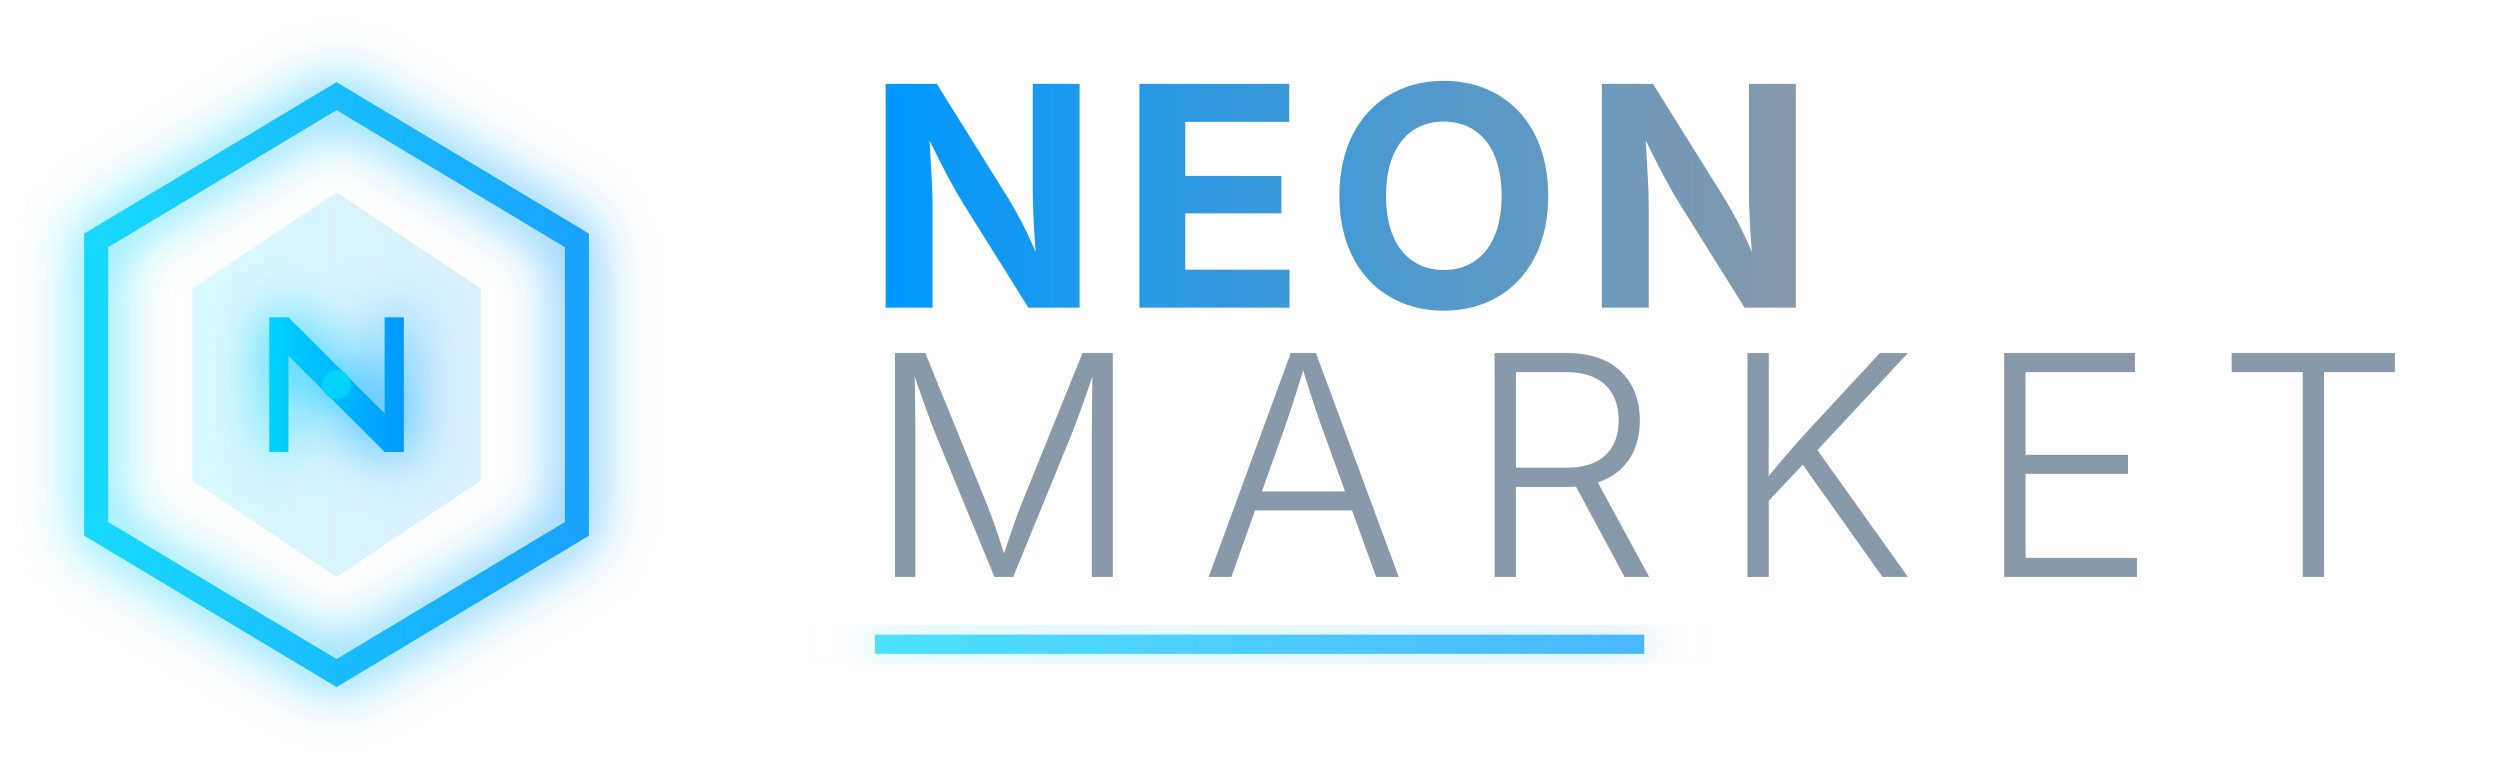
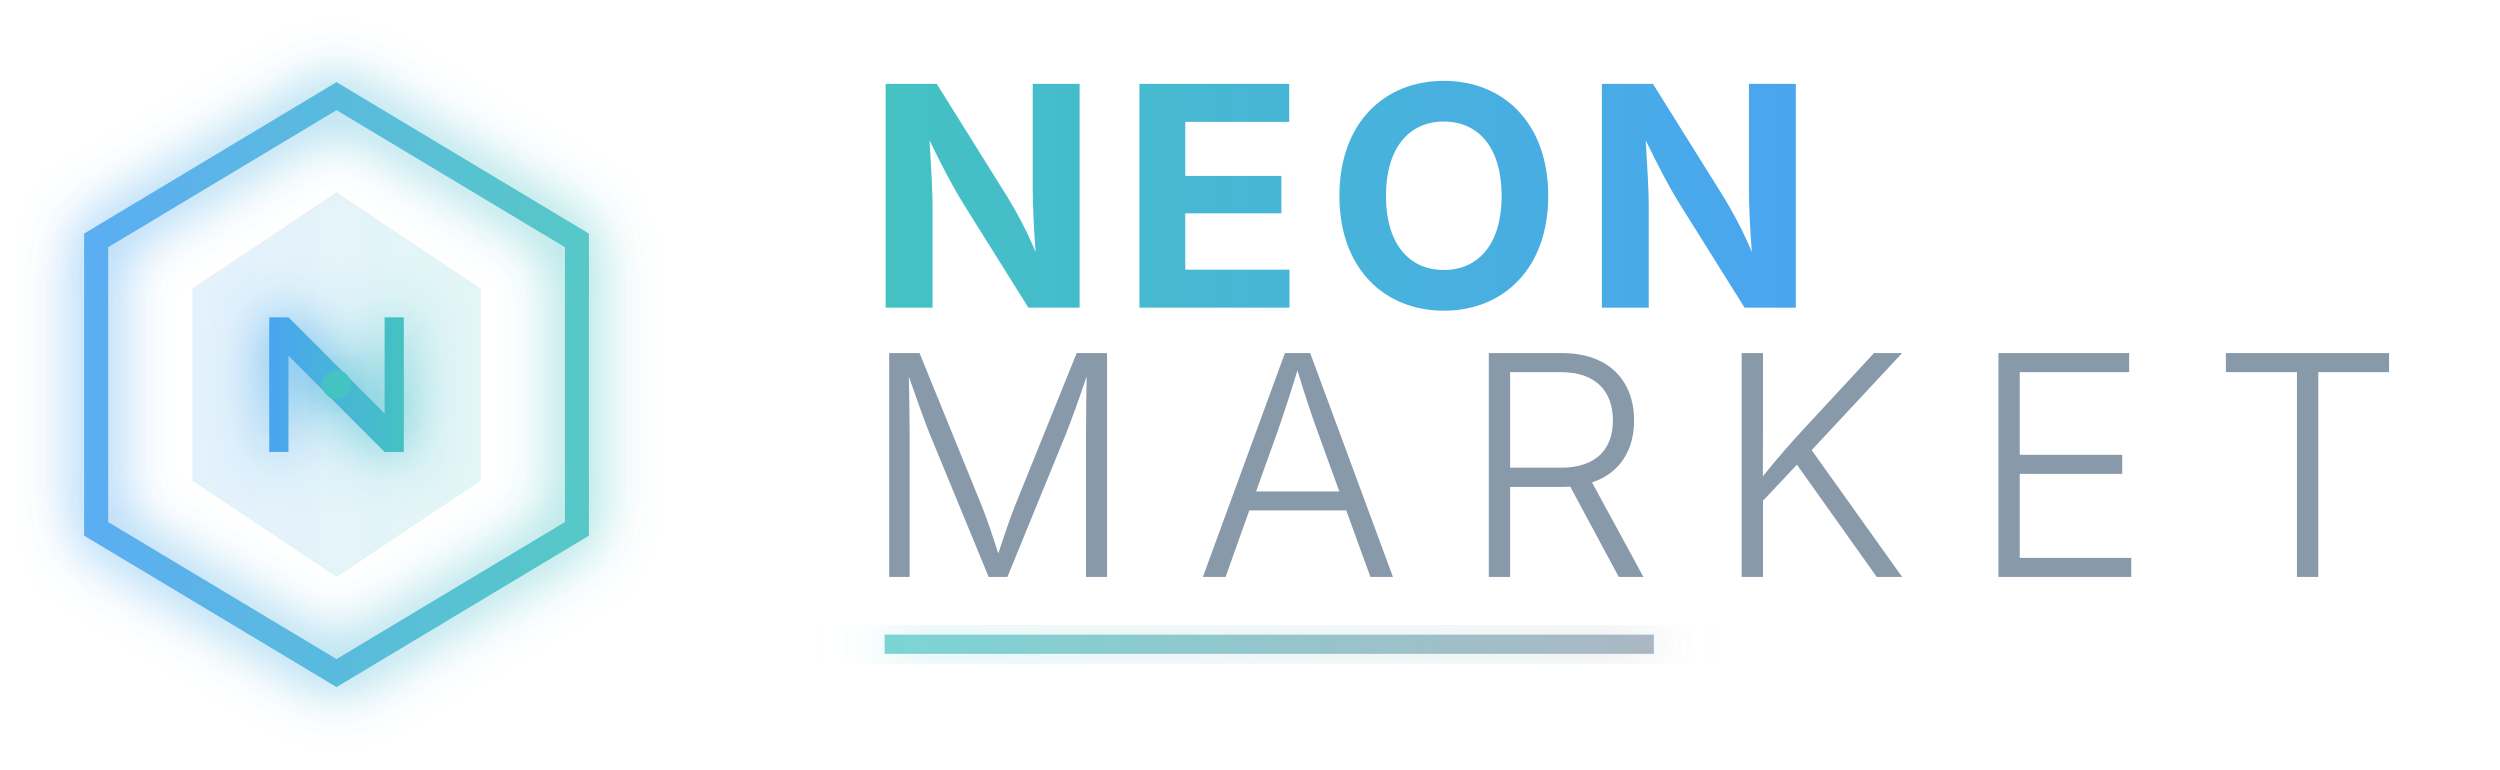
<svg xmlns="http://www.w3.org/2000/svg" width="260" height="80" viewBox="10 10 260 80" fill="none">
  <defs>
    <filter id="glow" x="-50%" y="-50%" width="200%" height="200%">
      <feGaussianBlur stdDeviation="3" result="coloredBlur" />
      <feMerge>
        <feMergeNode in="coloredBlur" />
        <feMergeNode in="SourceGraphic" />
      </feMerge>
    </filter>
+     <linearGradient id="textGradient" x1="0%" y1="0%" x2="100%" y2="0%">
+       <stop offset="0%" style="stop-color:#44c2c2;stop-opacity:1" />
+       <stop offset="100%" style="stop-color:#4aa5f0;stop-opacity:1" />
+     </linearGradient>
    <linearGradient id="neonGradient" x1="0%" y1="0%" x2="100%" y2="0%">
-       <stop offset="0%" style="stop-color:#00d4ff;stop-opacity:1" />
-       <stop offset="100%" style="stop-color:#0099ff;stop-opacity:1" />
+       <stop offset="0%" style="stop-color:#4aa5f0;stop-opacity:1" />
+       <stop offset="100%" style="stop-color:#44c2c2;stop-opacity:1" />
    </linearGradient>
-     <linearGradient id="textGradient" x1="0%" y1="0%" x2="100%" y2="0%">
-       <stop offset="0%" style="stop-color:#0099ff;stop-opacity:1" />
+     <linearGradient id="lineGradient" x1="0%" y1="0%" x2="100%" y2="0%">
+       <stop offset="0%" style="stop-color:#44c2c2;stop-opacity:1" />
      <stop offset="100%" style="stop-color:#8899aa;stop-opacity:1" />
    </linearGradient>
  </defs>
  <g transform="translate(10, 15)">
    <path d="M 35 5 L 60 20 L 60 50 L 35 65 L 10 50 L 10 20 Z" stroke="url(#neonGradient)" stroke-width="2.5" fill="none" filter="url(#glow)" opacity="0.9" />
    <path d="M 35 15 L 50 25 L 50 45 L 35 55 L 20 45 L 20 25 Z" fill="url(#neonGradient)" opacity="0.15" />
    <path d="M 28 28 L 28 42 L 30 42 L 30 32 L 40 42 L 42 42 L 42 28 L 40 28 L 40 38 L 30 28 Z" fill="url(#neonGradient)" filter="url(#glow)" />
    <line x1="35" y1="5" x2="35" y2="15" stroke="url(#neonGradient)" stroke-width="2" opacity="0.6" filter="url(#glow)" />
-     <circle cx="35" cy="35" r="1.5" fill="#00d4ff" filter="url(#glow)" />
+     <circle cx="35" cy="35" r="1.5" fill="#44c2c2" filter="url(#glow)" />
  </g>
  <text x="100" y="42" font-family="'Inter', 'Helvetica Neue', Arial, sans-serif" font-size="32" font-weight="700" letter-spacing="2" fill="url(#textGradient)">NEON</text>
-   <text x="100" y="70" font-family="'Inter', 'Helvetica Neue', Arial, sans-serif" font-size="32" font-weight="300" letter-spacing="6" fill="#8899aa">MARKET</text>
-   <rect x="101" y="76" width="80" height="2" fill="url(#neonGradient)" opacity="0.7" filter="url(#glow)" />
+   <text x="99.4" y="70" font-family="'Inter', 'Helvetica Neue', Arial, sans-serif" font-size="32" font-weight="300" letter-spacing="6" fill="#8899aa">MARKET</text>
+   <rect x="102" y="76" width="80" height="2" fill="url(#lineGradient)" opacity="0.7" filter="url(#glow)" />
</svg>
